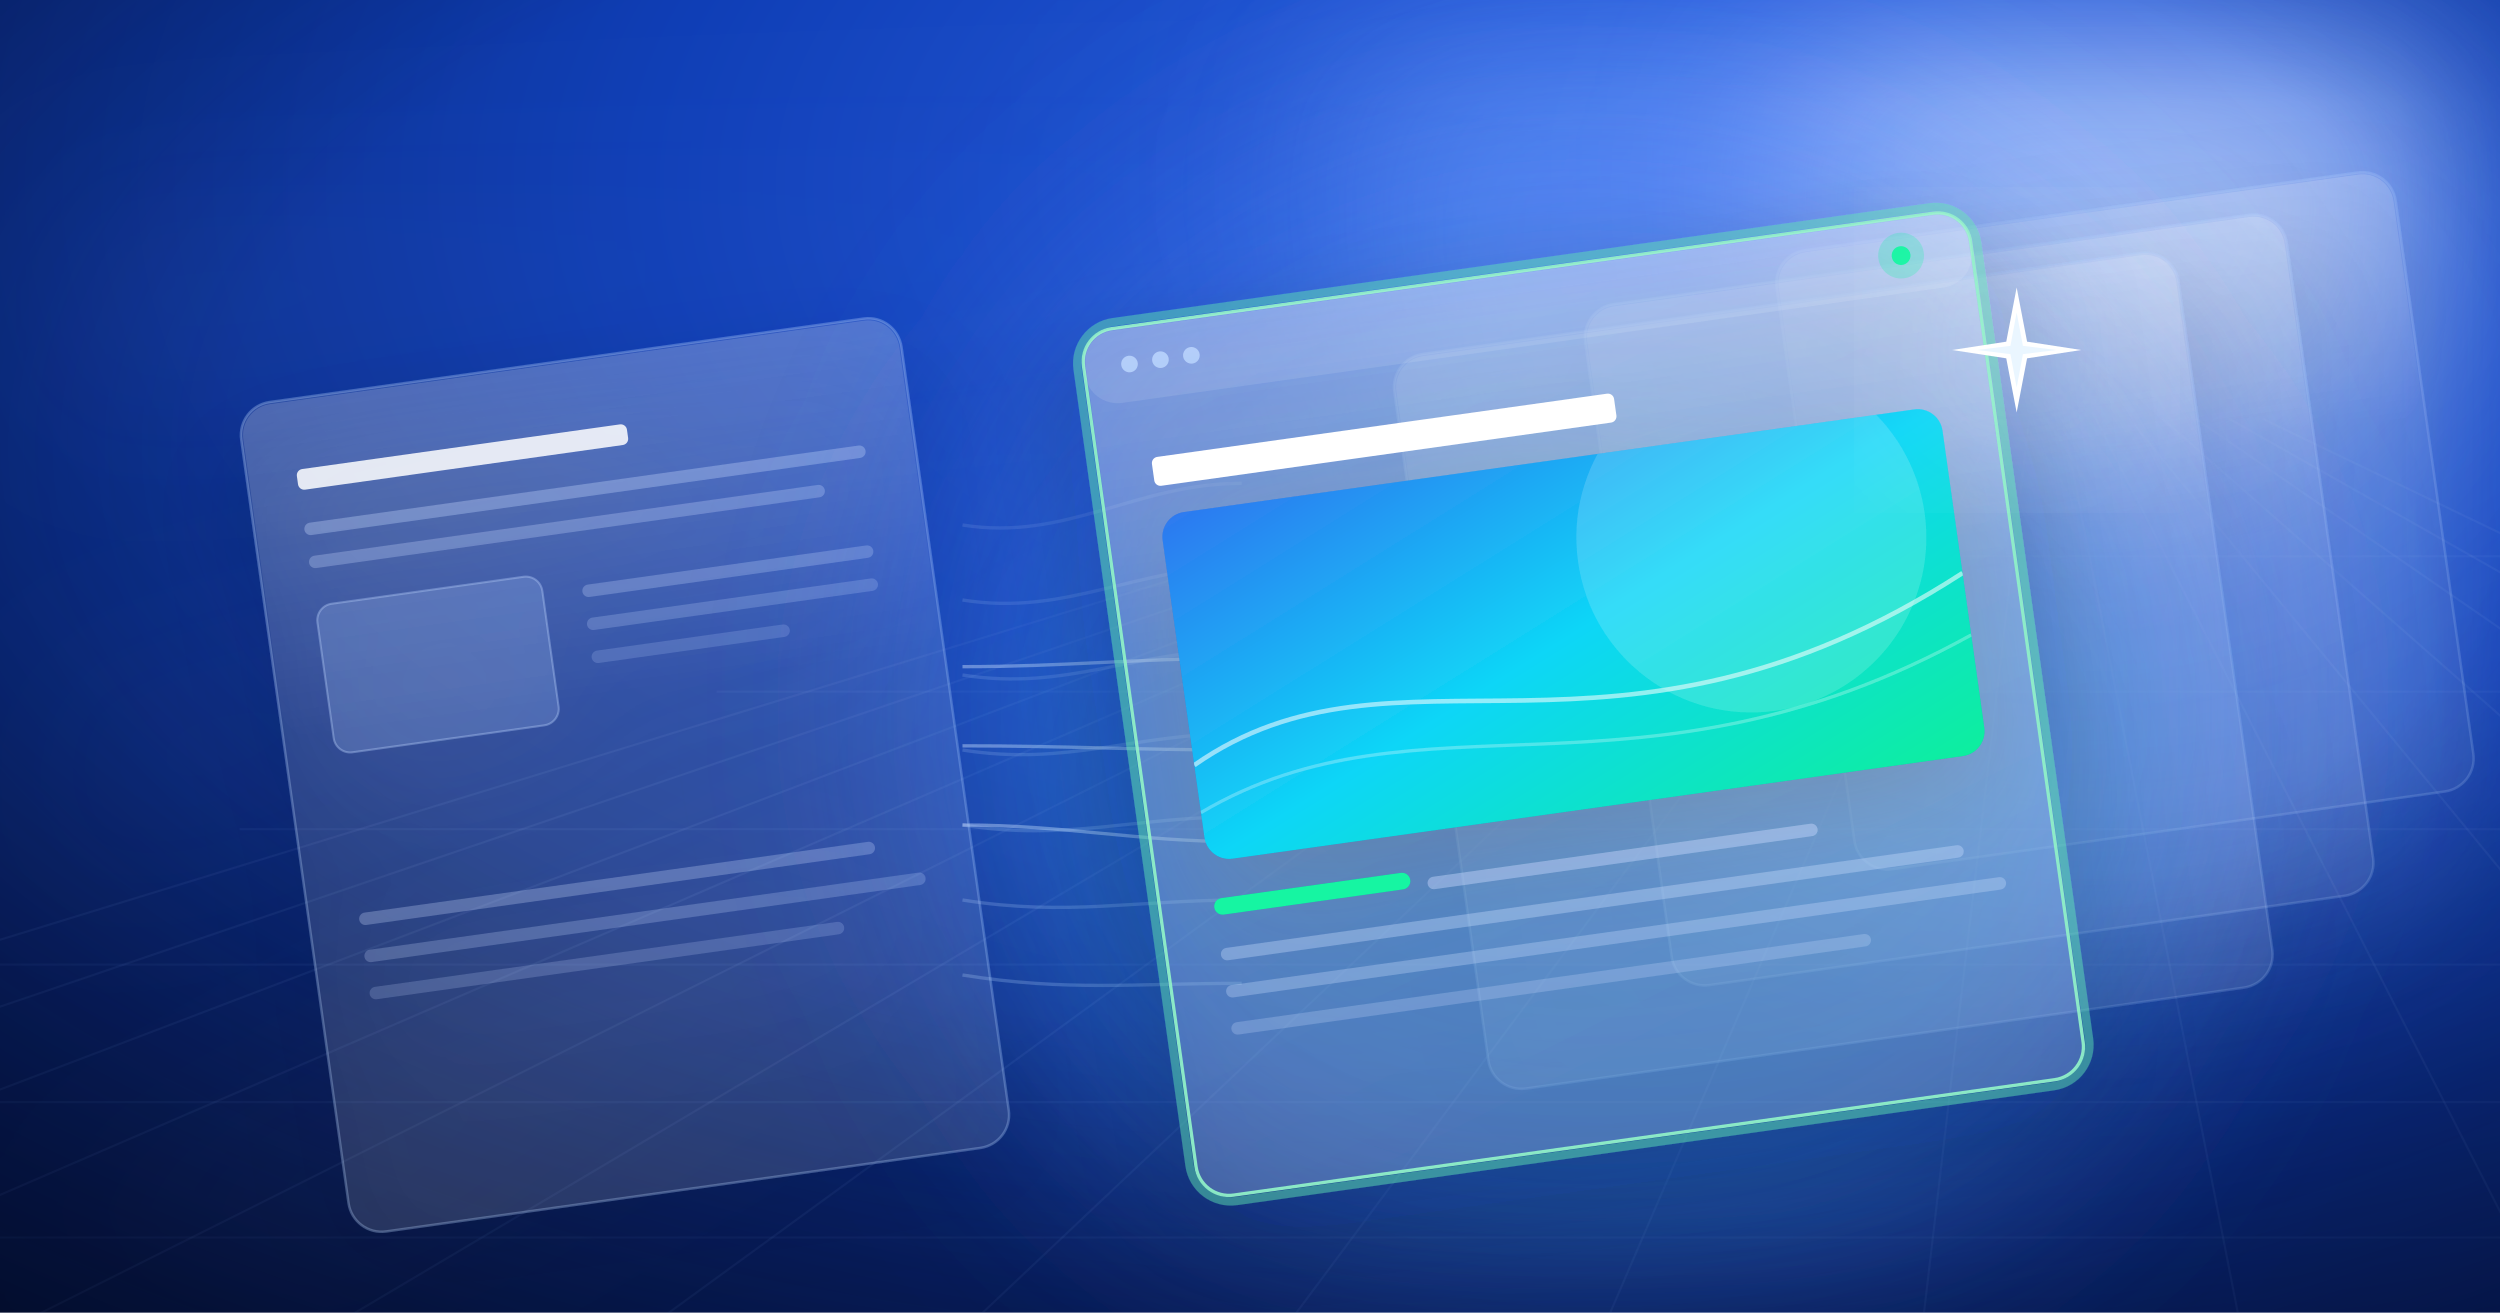
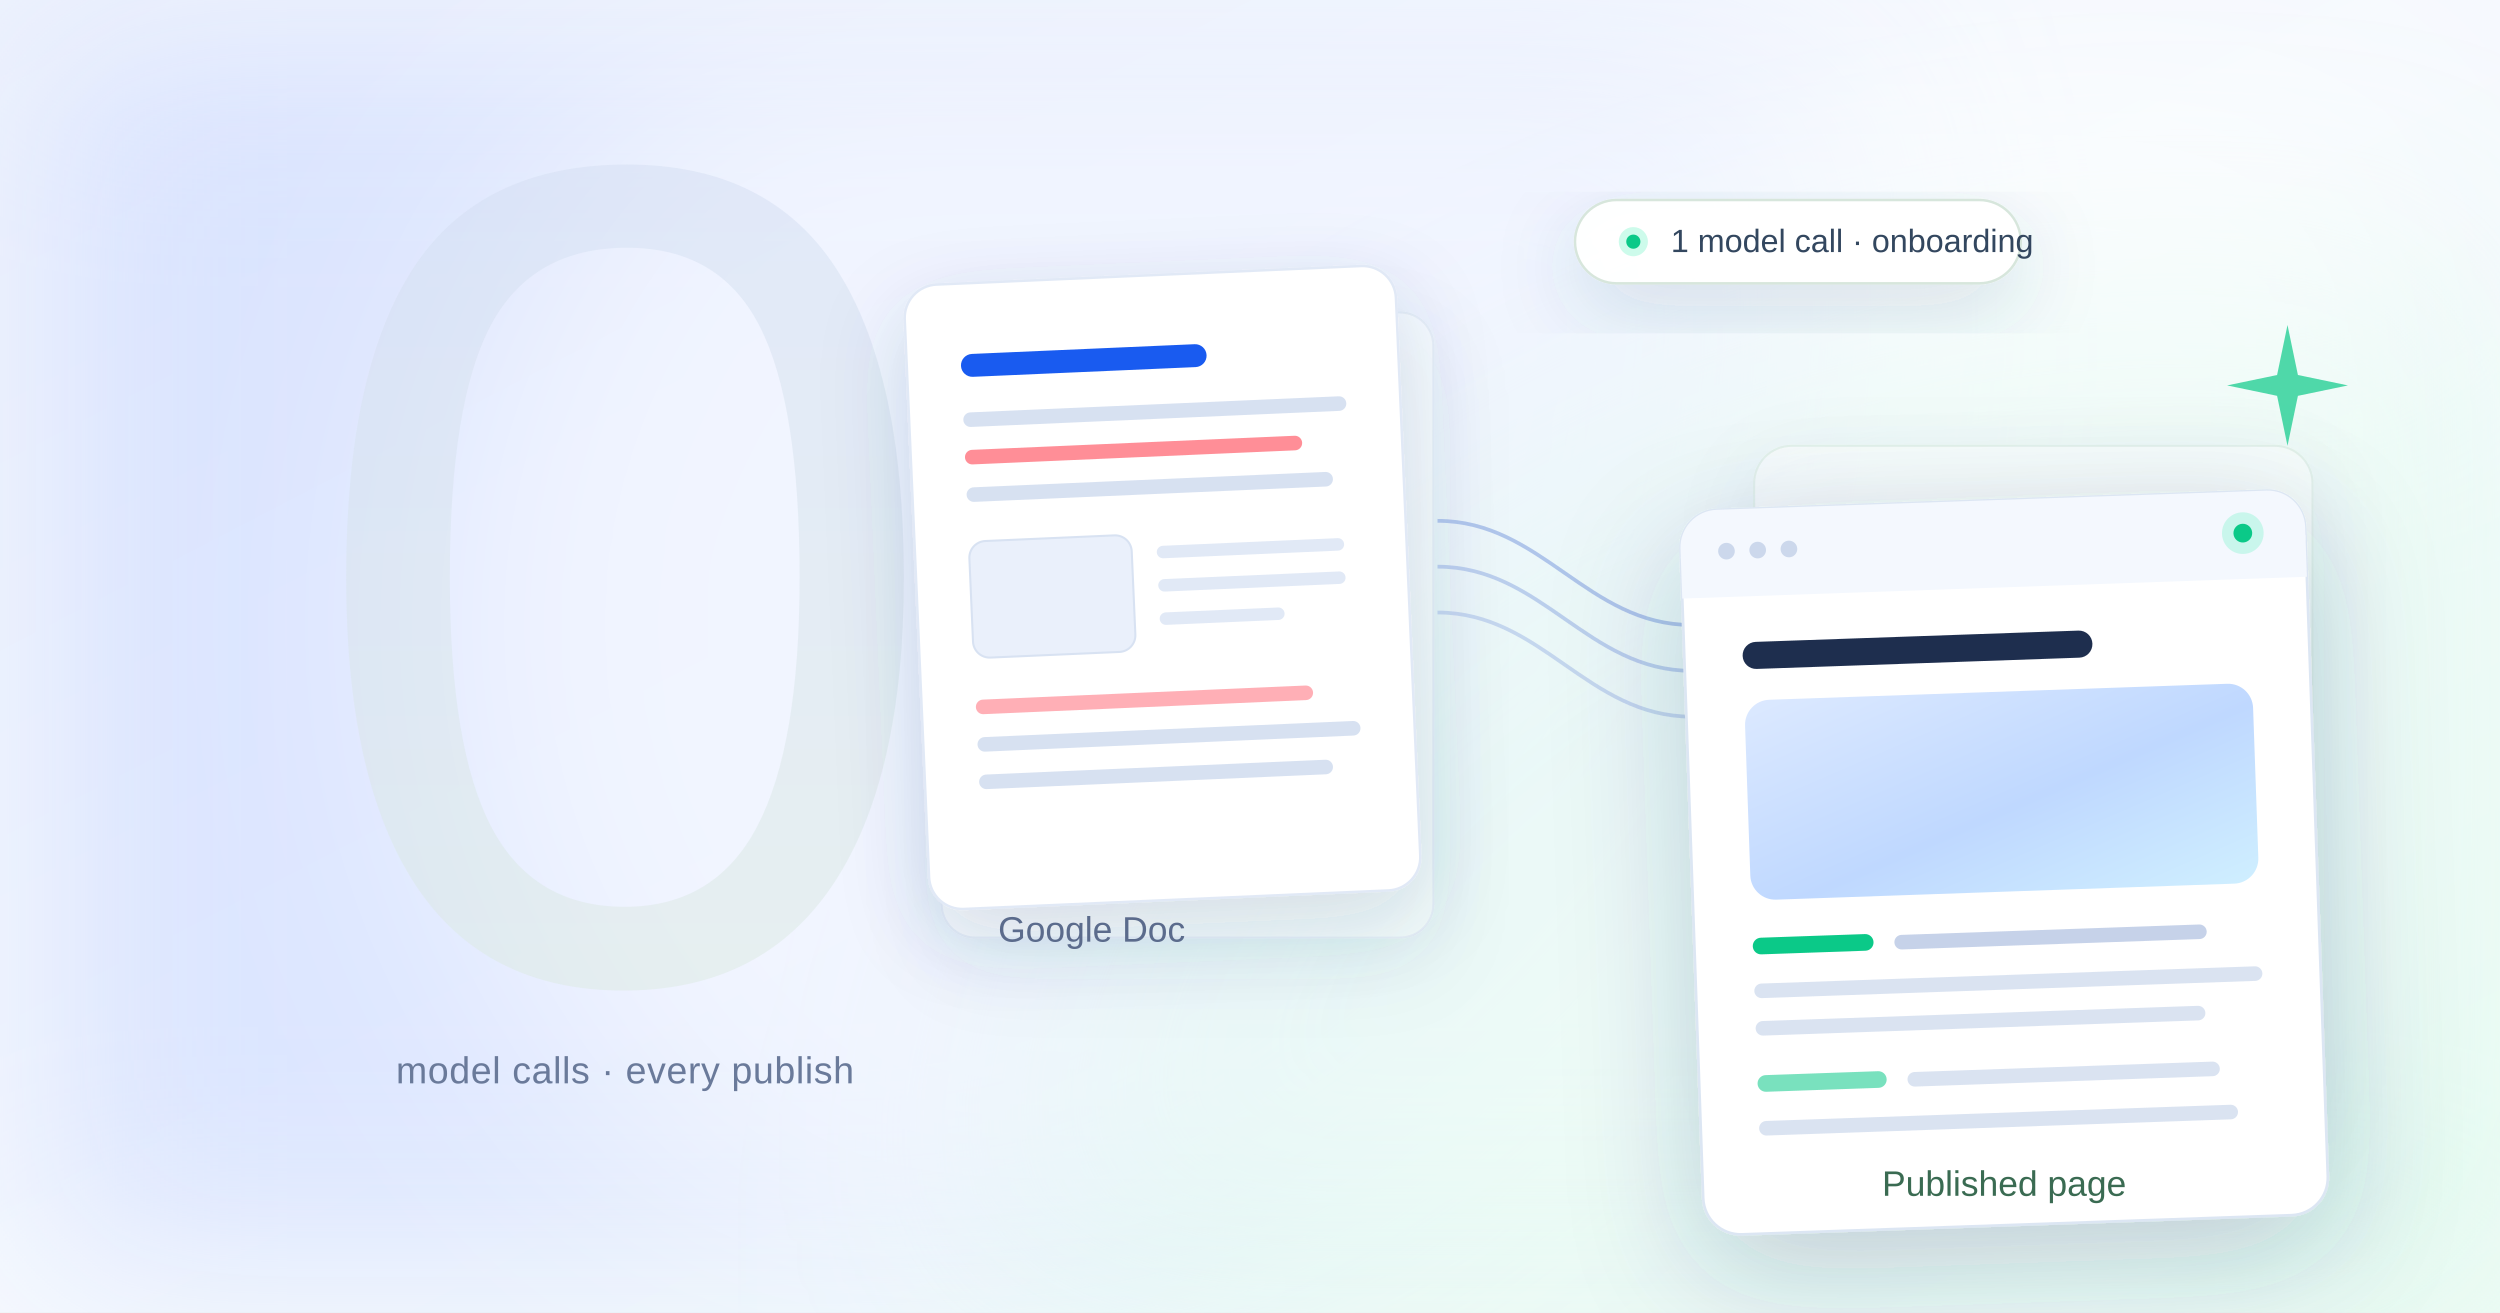
<svg xmlns="http://www.w3.org/2000/svg" viewBox="0 0 1200 630" font-family="Segoe UI, Helvetica Neue, Arial, sans-serif">
  <defs>
-     <radialGradient id="bg" cx="0.72" cy="0.14" r="1.15">
-       <stop offset="0" stop-color="#2E66EC" />
-       <stop offset="0.4" stop-color="#0F3EB6" />
-       <stop offset="0.75" stop-color="#08236E" />
-       <stop offset="1" stop-color="#030F38" />
-     </radialGradient>
-     <linearGradient id="ptop" x1="0" y1="0" x2="0" y2="1">
-       <stop offset="0" stop-color="#FFFFFF" stop-opacity="0.16" />
-       <stop offset="1" stop-color="#FFFFFF" stop-opacity="0" />
+     <linearGradient id="bg" x1="0" y1="0" x2="1" y2="1">
+       <stop offset="0" stop-color="#EEF2FD" />
+       <stop offset="0.5" stop-color="#F6F9FE" />
+       <stop offset="1" stop-color="#EDFBF4" />
    </linearGradient>
-     <linearGradient id="herofill" x1="0" y1="0" x2="0.35" y2="1">
-       <stop offset="0" stop-color="#F2F8FF" />
-       <stop offset="1" stop-color="#BFD8FF" />
+     <linearGradient id="ghost" x1="0" y1="0" x2="0" y2="1">
+       <stop offset="0" stop-color="#D3DEF3" />
+       <stop offset="1" stop-color="#DCEAE2" />
    </linearGradient>
-     <linearGradient id="richimg" x1="0" y1="0" x2="1" y2="1">
-       <stop offset="0" stop-color="#2E77F0" />
-       <stop offset="0.5" stop-color="#0FD6F7" />
-       <stop offset="1" stop-color="#07EF9C" />
+     <linearGradient id="heroimg" x1="0" y1="0" x2="1" y2="1">
+       <stop offset="0" stop-color="#DCE9FF" />
+       <stop offset="0.55" stop-color="#BFD8FF" />
+       <stop offset="1" stop-color="#CFEFFF" />
    </linearGradient>
-     <radialGradient id="vig" cx="0.55" cy="0.34" r="0.9">
-       <stop offset="0.5" stop-color="#030F34" stop-opacity="0" />
-       <stop offset="1" stop-color="#02081E" stop-opacity="0.6" />
-     </radialGradient>
-     <filter id="soft" x="-80%" y="-80%" width="260%" height="260%">
-       <feGaussianBlur stdDeviation="52" />
+     <filter id="soft" x="-60%" y="-60%" width="220%" height="220%">
+       <feGaussianBlur stdDeviation="60" />
    </filter>
-     <filter id="psh" x="-40%" y="-40%" width="180%" height="200%">
-       <feDropShadow dx="0" dy="20" stdDeviation="28" flood-color="#020A26" flood-opacity="0.5" />
+     <filter id="card" x="-40%" y="-40%" width="180%" height="200%">
+       <feDropShadow dx="0" dy="12" stdDeviation="20" flood-color="#33487A" flood-opacity="0.16" />
+     </filter>
+     <filter id="cardhi" x="-40%" y="-40%" width="180%" height="200%">
+       <feDropShadow dx="0" dy="18" stdDeviation="30" flood-color="#2B3F6E" flood-opacity="0.22" />
    </filter>
  </defs>
  <rect width="1200" height="630" fill="url(#bg)" />
-   <line x1="-680" y1="660" x2="814" y2="201" stroke="#6E93DE" stroke-opacity="0.11" stroke-width="1" />
-   <line x1="-520" y1="660" x2="830" y2="201" stroke="#6E93DE" stroke-opacity="0.11" stroke-width="1" />
-   <line x1="-360" y1="660" x2="846" y2="201" stroke="#6E93DE" stroke-opacity="0.11" stroke-width="1" />
-   <line x1="-200" y1="660" x2="862" y2="201" stroke="#6E93DE" stroke-opacity="0.11" stroke-width="1" />
-   <line x1="-40" y1="660" x2="878" y2="201" stroke="#6E93DE" stroke-opacity="0.11" stroke-width="1" />
-   <line x1="120" y1="660" x2="894" y2="201" stroke="#6E93DE" stroke-opacity="0.11" stroke-width="1" />
-   <line x1="280" y1="660" x2="910" y2="201" stroke="#6E93DE" stroke-opacity="0.11" stroke-width="1" />
-   <line x1="440" y1="660" x2="926" y2="201" stroke="#6E93DE" stroke-opacity="0.11" stroke-width="1" />
-   <line x1="600" y1="660" x2="942" y2="201" stroke="#6E93DE" stroke-opacity="0.11" stroke-width="1" />
-   <line x1="760" y1="660" x2="958" y2="201" stroke="#6E93DE" stroke-opacity="0.11" stroke-width="1" />
-   <line x1="920" y1="660" x2="974" y2="201" stroke="#6E93DE" stroke-opacity="0.11" stroke-width="1" />
-   <line x1="1080" y1="660" x2="990" y2="201" stroke="#6E93DE" stroke-opacity="0.11" stroke-width="1" />
-   <line x1="1240" y1="660" x2="1006" y2="201" stroke="#6E93DE" stroke-opacity="0.11" stroke-width="1" />
-   <line x1="1400" y1="660" x2="1022" y2="201" stroke="#6E93DE" stroke-opacity="0.11" stroke-width="1" />
-   <line x1="1560" y1="660" x2="1038" y2="201" stroke="#6E93DE" stroke-opacity="0.11" stroke-width="1" />
-   <line x1="1720" y1="660" x2="1054" y2="201" stroke="#6E93DE" stroke-opacity="0.11" stroke-width="1" />
-   <line x1="1880" y1="660" x2="1070" y2="201" stroke="#6E93DE" stroke-opacity="0.11" stroke-width="1" />
-   <line x1="2040" y1="660" x2="1086" y2="201" stroke="#6E93DE" stroke-opacity="0.11" stroke-width="1" />
-   <line x1="-571" y1="594" x2="1869" y2="594" stroke="#6E93DE" stroke-opacity="0.09" stroke-width="1" />
-   <line x1="-342" y1="529" x2="1738" y2="529" stroke="#6E93DE" stroke-opacity="0.09" stroke-width="1" />
-   <line x1="-113" y1="463" x2="1607" y2="463" stroke="#6E93DE" stroke-opacity="0.09" stroke-width="1" />
-   <line x1="115" y1="398" x2="1475" y2="398" stroke="#6E93DE" stroke-opacity="0.09" stroke-width="1" />
-   <line x1="344" y1="332" x2="1344" y2="332" stroke="#6E93DE" stroke-opacity="0.09" stroke-width="1" />
-   <line x1="573" y1="267" x2="1213" y2="267" stroke="#6E93DE" stroke-opacity="0.09" stroke-width="1" />
-   <ellipse cx="1010" cy="80" rx="360" ry="360" fill="#8FB6FF" fill-opacity="0.42" filter="url(#soft)" />
-   <ellipse cx="1010" cy="90" rx="150" ry="150" fill="#EAF3FF" fill-opacity="0.5" filter="url(#soft)" />
-   <path d="M1010 80 L-21 694 L-38 665 Z" fill="#DCEBFF" opacity="0.12" filter="url(#soft)" />
-   <path d="M1010 80 L-133 447 L-142 415 Z" fill="#DCEBFF" opacity="0.1" filter="url(#soft)" />
-   <path d="M1010 80 L-186 180 L-188 147 Z" fill="#DCEBFF" opacity="0.13" filter="url(#soft)" />
-   <path d="M1010 80 L-178 -91 L-172 -124 Z" fill="#DCEBFF" opacity="0.09" filter="url(#soft)" />
-   <path d="M1010 80 L-109 -354 L-96 -385 Z" fill="#DCEBFF" opacity="0.11" filter="url(#soft)" />
-   <path d="M1010 80 L17 -594 L37 -622 Z" fill="#DCEBFF" opacity="0.08" filter="url(#soft)" />
-   <rect width="1200" height="630" fill="url(#vig)" />
-   <g transform="rotate(-8 1020 250)" filter="url(#psh)">
-     <rect x="870.0" y="100.0" width="300" height="300" rx="16" fill="#FFFFFF" fill-opacity="0.05" />
-     <rect x="870.0" y="100.0" width="300" height="300" rx="16" fill="none" stroke="#BFD8FF" stroke-opacity="0.18" stroke-width="1.2" />
-     <rect x="871.0" y="101.0" width="298" height="120" rx="15" fill="url(#ptop)" />
+   <ellipse cx="250" cy="150" rx="620" ry="520" fill="#C9D6FF" fill-opacity="0.55" filter="url(#soft)" />
+   <ellipse cx="1050" cy="600" rx="560" ry="460" fill="#B9F4DC" fill-opacity="0.5" filter="url(#soft)" />
+   <ellipse cx="720" cy="300" rx="520" ry="420" fill="#FFFFFF" fill-opacity="0.6" filter="url(#soft)" />
+   <text x="300" y="470" font-size="560" font-weight="300" fill="url(#ghost)" fill-opacity="0.5" text-anchor="middle" letter-spacing="-8" font-family="Segoe UI, Helvetica Neue, Arial, sans-serif">0</text>
+   <text x="300" y="520" font-size="18" font-weight="400" fill="#6A7A9A" text-anchor="middle" letter-spacing="0.3" font-family="Segoe UI, Helvetica Neue, Arial, sans-serif">model calls · every publish</text>
+   <rect x="452.0" y="150.0" width="236.0" height="300.0" rx="16" fill="#FFFFFF" fill-opacity="0.45" stroke="#E1E9F6" stroke-width="1" stroke-opacity="0.7" filter="url(#card)" />
+   <g transform="rotate(-2.5 558 282)">
+     <rect x="440.0" y="132.0" width="236.0" height="300.0" rx="16" fill="#FFFFFF" fill-opacity="0.98" stroke="#E1E9F6" stroke-width="1.2" stroke-opacity="1" filter="url(#card)" />
+     <rect x="466.0" y="166.0" width="118.0" height="11" rx="5.5" fill="#004AEF" fill-opacity="0.9" />
+     <rect x="466.0" y="194.0" width="184.0" height="7" rx="3.5" fill="#D3DEF0" fill-opacity="0.9" />
+     <rect x="466.0" y="212.0" width="162.0" height="7" rx="3.5" fill="#FF7A85" fill-opacity="0.85" />
+     <rect x="466.0" y="230.0" width="176.0" height="7" rx="3.5" fill="#D3DEF0" fill-opacity="0.9" />
+     <rect x="466.0" y="256.0" width="78.0" height="56.0" rx="8" fill="#EAF0FB" fill-opacity="1" stroke="#D8E2F2" stroke-width="1" stroke-opacity="1.0" />
+     <rect x="556.0" y="262.0" width="90.0" height="6" rx="3" fill="#DEE7F5" fill-opacity="0.9" />
+     <rect x="556.0" y="278.0" width="90.0" height="6" rx="3" fill="#DEE7F5" fill-opacity="0.9" />
+     <rect x="556.0" y="294.0" width="60.0" height="6" rx="3" fill="#DEE7F5" fill-opacity="0.9" />
+     <rect x="466.0" y="332.0" width="162.0" height="7" rx="3.5" fill="#FF7A85" fill-opacity="0.6" />
+     <rect x="466.0" y="350.0" width="184.0" height="7" rx="3.5" fill="#D3DEF0" fill-opacity="0.9" />
+     <rect x="466.0" y="368.0" width="170.0" height="7" rx="3.5" fill="#D3DEF0" fill-opacity="0.9" />
  </g>
-   <g transform="rotate(-8 950 288)" filter="url(#psh)">
-     <rect x="780.0" y="123.0" width="340" height="330" rx="16" fill="#FFFFFF" fill-opacity="0.08" />
-     <rect x="780.0" y="123.0" width="340" height="330" rx="16" fill="none" stroke="#BFD8FF" stroke-opacity="0.18" stroke-width="1.2" />
-     <rect x="781.0" y="124.0" width="338" height="132" rx="15" fill="url(#ptop)" />
+   <text x="524" y="452" font-size="17" font-weight="400" fill="#5B6B8C" text-anchor="middle" font-family="Segoe UI, Helvetica Neue, Arial, sans-serif">Google Doc</text>
+   <path d="M690 250 C 740 250, 762 300, 812 300" fill="none" stroke="#8AA6E0" stroke-opacity="0.62" stroke-width="1.8" />
+   <path d="M690 272 C 740 272, 762 322, 812 322" fill="none" stroke="#8AA6E0" stroke-opacity="0.5" stroke-width="1.8" />
+   <path d="M690 294 C 740 294, 762 344, 812 344" fill="none" stroke="#8AA6E0" stroke-opacity="0.4" stroke-width="1.8" />
+   <rect x="842.0" y="214.0" width="268.0" height="322.0" rx="18" fill="#FFFFFF" fill-opacity="0.4" stroke="#DCEDE4" stroke-width="1" stroke-opacity="0.7" filter="url(#card)" />
+   <g transform="rotate(-2 962 414)">
+     <rect x="812.0" y="240.0" width="300.0" height="348.0" rx="18" fill="#FFFFFF" fill-opacity="1" stroke="#DCE6F3" stroke-width="1.3" stroke-opacity="1" filter="url(#cardhi)" />
+     <rect x="812.0" y="240.0" width="300.0" height="40.0" rx="18" fill="#F4F8FE" fill-opacity="1" />
+     <rect x="812.0" y="262.0" width="300.0" height="20.0" rx="0" fill="#F4F8FE" fill-opacity="1" />
+     <circle cx="834" cy="260" r="4" fill="#CCD8EC" />
+     <circle cx="849" cy="260" r="4" fill="#CCD8EC" />
+     <circle cx="864" cy="260" r="4" fill="#CCD8EC" />
+     <circle cx="1082" cy="260" r="10" fill="#07EF9C" fill-opacity="0.18" />
+     <circle cx="1082" cy="260" r="4.5" fill="#0BC988" />
+     <rect x="840.0" y="304.0" width="168.0" height="13" rx="6.5" fill="#1E2E4E" fill-opacity="1.0" />
+     <rect x="840.0" y="332.0" width="244.0" height="96.0" rx="12" fill="url(#heroimg)" fill-opacity="1" />
+     <rect x="840.0" y="446.0" width="58.0" height="8.0" rx="4" fill="#0BC988" fill-opacity="1" />
+     <rect x="908.0" y="447.0" width="150.0" height="7" rx="3.5" fill="#C4D0E8" fill-opacity="0.95" />
+     <rect x="840.0" y="468.0" width="244.0" height="7" rx="3.5" fill="#D6E0F0" fill-opacity="0.9" />
+     <rect x="840.0" y="486.0" width="216.0" height="7" rx="3.5" fill="#D6E0F0" fill-opacity="0.9" />
+     <rect x="840.0" y="512.0" width="62.0" height="8" rx="4" fill="#0BC988" fill-opacity="0.55" />
+     <rect x="912.0" y="513.0" width="150.0" height="7" rx="3.5" fill="#D6E0F0" fill-opacity="0.9" />
+     <rect x="840.0" y="534.0" width="230.0" height="7" rx="3.5" fill="#D6E0F0" fill-opacity="0.9" />
  </g>
-   <g transform="rotate(-8 880 322)" filter="url(#psh)">
-     <rect x="690.0" y="144.0" width="380" height="356" rx="16" fill="#FFFFFF" fill-opacity="0.11" />
-     <rect x="690.0" y="144.0" width="380" height="356" rx="16" fill="none" stroke="#BFD8FF" stroke-opacity="0.18" stroke-width="1.2" />
-     <rect x="691.0" y="145.0" width="378" height="142" rx="15" fill="url(#ptop)" />
-   </g>
-   <g transform="rotate(-8 300 372)" filter="url(#psh)">
-     <rect x="140.0" y="171.0" width="320" height="402" rx="16" fill="#FFFFFF" fill-opacity="0.11" />
-     <rect x="140.0" y="171.0" width="320" height="402" rx="16" fill="none" stroke="#BFD8FF" stroke-opacity="0.3" stroke-width="1.2" />
-     <rect x="141.0" y="172.0" width="318" height="161" rx="15" fill="url(#ptop)" />
-     <rect x="164" y="205" width="160" height="10" rx="3" fill="#FFFFFF" fill-opacity="0.85" />
-     <rect x="164" y="231" width="272" height="6" rx="3" fill="#CFE0FF" fill-opacity="0.32" />
-     <rect x="164" y="247" width="250" height="6" rx="3" fill="#CFE0FF" fill-opacity="0.28" />
-     <rect x="164.0" y="271.0" width="109" height="72" rx="8" fill="#BFD8FF" fill-opacity="0.2" stroke="#BFD8FF" stroke-opacity="0.35" stroke-width="1" />
-     <rect x="292" y="279" width="141" height="6" rx="3" fill="#CFE0FF" fill-opacity="0.26" />
-     <rect x="292" y="295" width="141" height="6" rx="3" fill="#CFE0FF" fill-opacity="0.22" />
-     <rect x="292" y="311" width="96" height="6" rx="3" fill="#CFE0FF" fill-opacity="0.18" />
-     <rect x="164" y="420" width="250" height="6" rx="3" fill="#CFE0FF" fill-opacity="0.28" />
-     <rect x="164" y="438" width="272" height="6" rx="3" fill="#CFE0FF" fill-opacity="0.24" />
-     <rect x="164" y="456" width="230" height="6" rx="3" fill="#CFE0FF" fill-opacity="0.2" />
-   </g>
-   <path d="M462 252 C 512 260, 545 232, 596 232" fill="none" stroke="#CFE4FF" stroke-opacity="0.13" stroke-width="1.6" />
-   <path d="M462 288 C 512 296, 545 272, 596 272" fill="none" stroke="#CFE4FF" stroke-opacity="0.15" stroke-width="1.6" />
-   <path d="M462 324 C 512 332, 545 312, 596 312" fill="none" stroke="#CFE4FF" stroke-opacity="0.17" stroke-width="1.6" />
-   <path d="M462 360 C 512 368, 545 352, 596 352" fill="none" stroke="#CFE4FF" stroke-opacity="0.19" stroke-width="1.6" />
-   <path d="M462 396 C 512 404, 545 392, 596 392" fill="none" stroke="#CFE4FF" stroke-opacity="0.21" stroke-width="1.6" />
-   <path d="M462 432 C 512 440, 545 432, 596 432" fill="none" stroke="#CFE4FF" stroke-opacity="0.23" stroke-width="1.6" />
-   <path d="M462 468 C 512 476, 545 472, 596 472" fill="none" stroke="#CFE4FF" stroke-opacity="0.25" stroke-width="1.6" />
-   <path d="M462 320 C 512 320, 545 316, 596 316" fill="none" stroke="#EAF3FF" stroke-opacity="0.45" stroke-width="1.6" />
-   <path d="M462 358 C 512 358, 545 360, 596 360" fill="none" stroke="#EAF3FF" stroke-opacity="0.45" stroke-width="1.6" />
-   <path d="M462 396 C 512 396, 545 404, 596 404" fill="none" stroke="#EAF3FF" stroke-opacity="0.45" stroke-width="1.6" />
-   <ellipse cx="760" cy="340" rx="320" ry="300" fill="#4A82F5" fill-opacity="0.36" filter="url(#soft)" />
-   <ellipse cx="768" cy="380" rx="250" ry="180" fill="#12F5A2" fill-opacity="0.13" filter="url(#soft)" />
-   <g transform="rotate(-8 760 338)" filter="url(#psh)">
-     <rect x="542.0" y="125.0" width="436" height="426" rx="20" fill="none" stroke="#5FE6B0" stroke-opacity="0.45" stroke-width="4" />
-     <rect x="545.0" y="128.0" width="430" height="420" rx="16" fill="url(#herofill)" fill-opacity="0.24" />
-     <rect x="545.0" y="128.0" width="430" height="420" rx="16" fill="none" stroke="#8FF0C8" stroke-opacity="0.95" stroke-width="1.6" />
-     <rect x="546.0" y="129.0" width="428" height="168" rx="15" fill="url(#ptop)" />
-     <rect x="545.0" y="128.0" width="430" height="36" rx="16" fill="#FFFFFF" fill-opacity="0.10" />
-     <circle cx="567.0" cy="146.0" r="4" fill="#BFD8FF" fill-opacity="0.8" />
-     <circle cx="582.0" cy="146.0" r="4" fill="#BFD8FF" fill-opacity="0.8" />
-     <circle cx="597.0" cy="146.0" r="4" fill="#BFD8FF" fill-opacity="0.8" />
-     <circle cx="941.0" cy="146.0" r="11" fill="#12F5A2" fill-opacity="0.24" />
-     <circle cx="941.0" cy="146.0" r="4.5" fill="#12F5A2" />
-     <rect x="571" y="192" width="224" height="14" rx="3" fill="#FFFFFF" fill-opacity="1.0" />
-     <clipPath id="hc545128">
-       <rect x="571.0" y="220.0" width="378" height="168" rx="12" />
-     </clipPath>
-     <g clip-path="url(#hc545128)">
-       <rect x="571.0" y="220.0" width="378" height="168" fill="url(#richimg)" />
-       <circle cx="851" cy="270" r="84" fill="#FFFFFF" fill-opacity="0.16" />
-       <path d="M571.0 341 C 677 287, 768 385, 949 301" fill="none" stroke="#FFFFFF" stroke-opacity="0.55" stroke-width="2.2" />
-       <path d="M571.0 364 C 684 317, 779 396, 949 331" fill="none" stroke="#FFFFFF" stroke-opacity="0.28" stroke-width="1.6" />
-     </g>
-     <rect x="571.0" y="406.0" width="95" height="8" rx="4" fill="#12F5A2" />
-     <rect x="674" y="410" width="189" height="6" rx="3" fill="#CFE0FF" fill-opacity="0.4" />
-     <rect x="571" y="430" width="360" height="6" rx="3" fill="#CFE0FF" fill-opacity="0.34" />
-     <rect x="571" y="448" width="378" height="6" rx="3" fill="#CFE0FF" fill-opacity="0.3" />
-     <rect x="571" y="466" width="310" height="6" rx="3" fill="#CFE0FF" fill-opacity="0.24" />
-   </g>
-   <circle cx="968" cy="168" r="30" fill="#EAF6FF" fill-opacity="0.6" filter="url(#soft)" />
-   <path d="M968 138 L973 164 L999 168 L973 172 L968 198 L963 172 L937 168 L963 164 Z" fill="#FFFFFF" />
-   <path d="M968 150 L971 166 L987 168 L971 170 L968 186 L965 170 L949 168 L965 166 Z" fill="#EAF6FF" />
+   <text x="962" y="574" font-size="17" font-weight="400" fill="#3A6B52" text-anchor="middle" font-family="Segoe UI, Helvetica Neue, Arial, sans-serif">Published page</text>
+   <rect x="756.0" y="96.0" width="214.0" height="40.0" rx="20" fill="#FFFFFF" fill-opacity="0.96" stroke="#D7E6DC" stroke-width="1.2" stroke-opacity="1" filter="url(#card)" />
+   <circle cx="784" cy="116" r="7" fill="#07EF9C" fill-opacity="0.2" />
+   <circle cx="784" cy="116" r="3.4" fill="#0BC988" />
+   <text x="802" y="121" font-size="15.5" font-weight="400" fill="#33475F" font-family="Segoe UI, Helvetica Neue, Arial, sans-serif">1 model call · onboarding</text>
+   <path d="M1098 156 L1103 180 L1127 185 L1103 190 L1098 214 L1093 190 L1069 185 L1093 180 Z" fill="#0BC988" fill-opacity="0.7" />
</svg>
